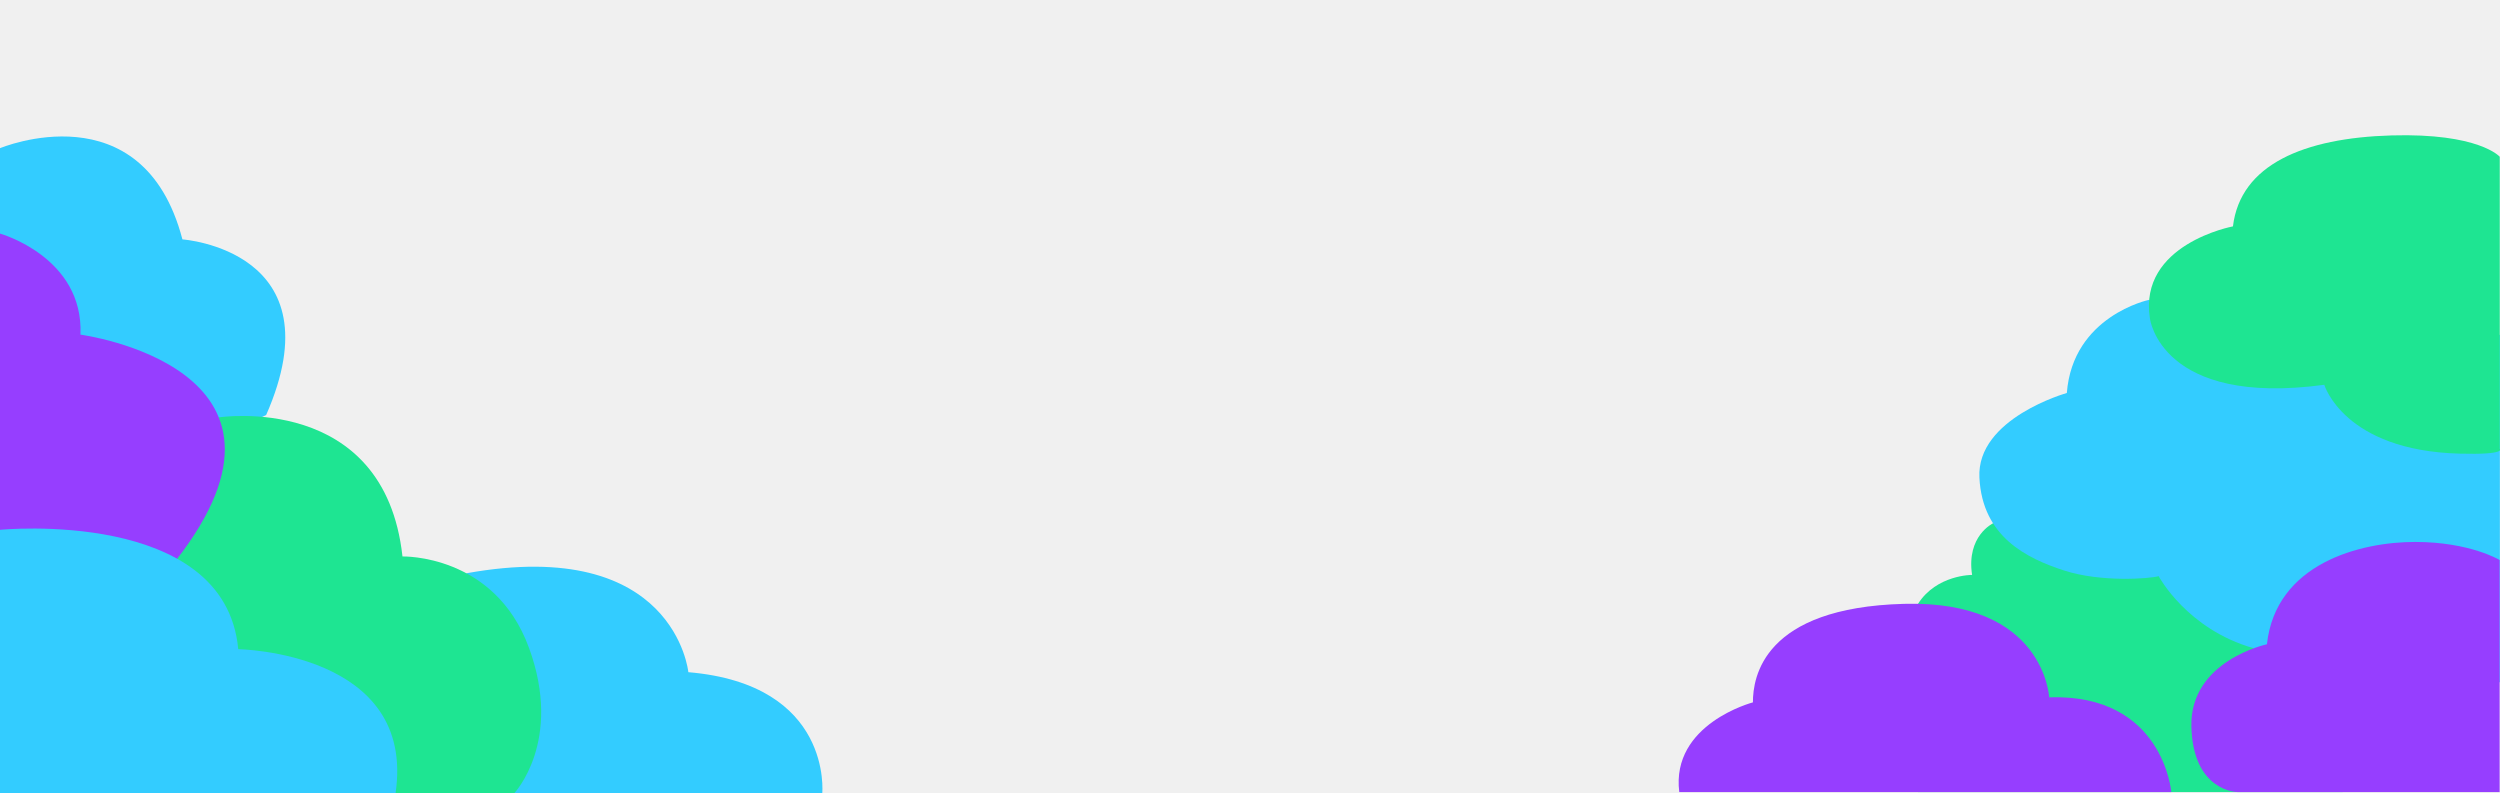
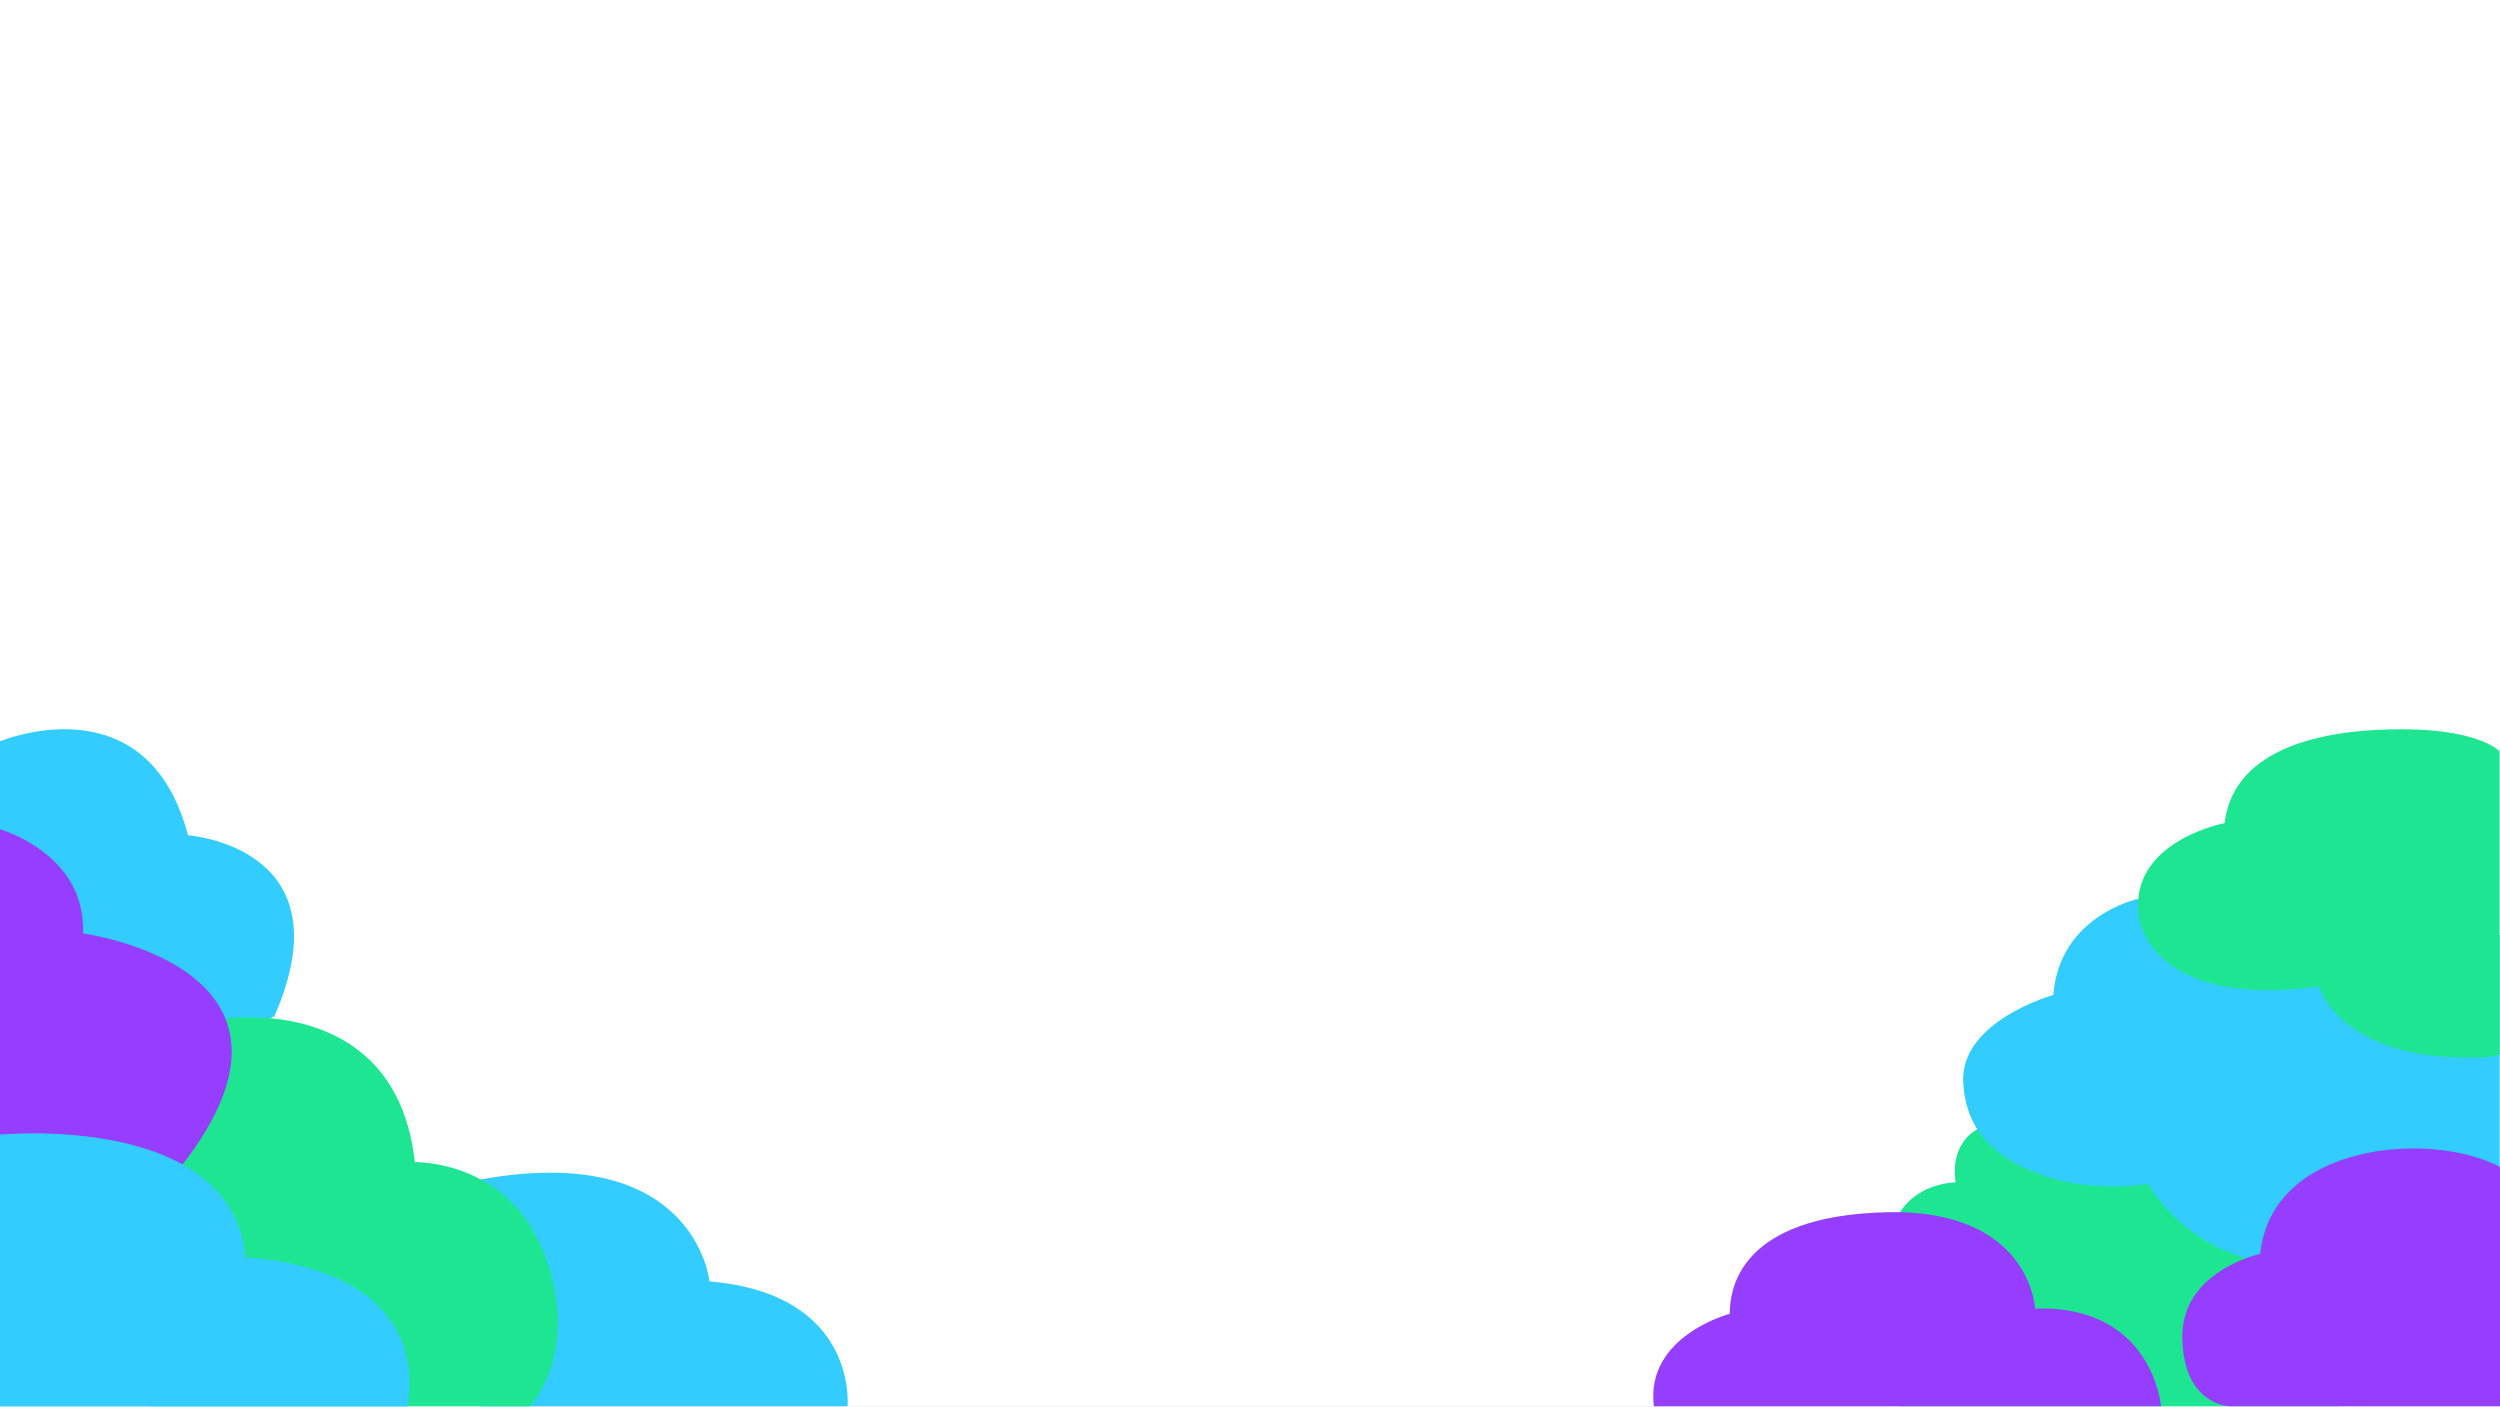
- <svg xmlns="http://www.w3.org/2000/svg" id="Calque_1" data-name="Calque 1" version="1.1" viewBox="0 0 1979 627">
+ <svg xmlns="http://www.w3.org/2000/svg" id="Calque_2" data-name="Calque 2" viewBox="0 0 1920 1080.12">
  <defs>
    <style>
      .cls-1 {
        fill: #1ee592;
      }

-       .cls-1, .cls-2, .cls-3 {
+       .cls-1, .cls-2, .cls-3, .cls-4 {
        stroke-width: 0px;
      }

      .cls-2 {
        fill: #963eff;
      }

      .cls-3 {
        fill: #3cf;
      }
+ 
+       .cls-4 {
+         fill: #fff;
+       }
    </style>
  </defs>
-   <g id="cloud_left" data-name="cloud left">
-     <path class="cls-3" d="M650.9,628s8.5-86.2-106-95.9c0,0-10.6-108.1-175.7-78.3v174.2h281.6Z" />
-     <path class="cls-3" d="M0,117.3s113.1-47.4,144.4,72.2c0,0,123.5,8.6,66.3,139l-97.8,46.9L0,381.4V117.3Z" />
-     <path class="cls-1" d="M173.2,330.4s131.1-20.2,145.4,110.1c0,0,72.8-2.1,100.1,72.2,27.3,74.3-11.7,115.3-11.7,115.3H116.3v-244.8l56.9-52.8Z" />
-     <path class="cls-2" d="M0,184.9s66.3,18.6,63.7,80c0,0,195.1,25.9,75.4,178.9L0,448.1V184.9Z" />
-     <path class="cls-3" d="M0,419.4s178.2-17.6,188.6,94.5c0,0,141.1,2.1,124.5,114.2H0v-208.7Z" />
-   </g>
-   <g id="cloud_right" data-name="cloud right">
-     <path class="cls-1" d="M1577.8,414.2s-21.4,9.9-16.7,40.9c0,0-28.1-.2-42.8,22.9v149h336.2v-199.3l-176-35.1-100.8,21.6h0Z" />
-     <path class="cls-3" d="M1701,237.4s-60.2,12.7-64.9,73.7c0,0-71.6,20-69.2,67,2.3,47,37.8,64,67,73.5,29.2,9.5,67.9,6.5,74.9,4.5,0,0,22.3,42,75.1,57l8.2,27h186.8v-275l-278-27.6h0Z" />
-     <path class="cls-1" d="M1978.7,124s-16.4-18.8-85.6-16.8-119.6,23-125.5,72c0,0-75.1,14-65.7,73,0,0,8.6,69.9,138,52.4,0,0,15.5,52.1,107.2,54.5,37.5,1,31.7-3.8,31.7-3.8V124h0Z" />
-     <path class="cls-2" d="M1978.7,443.3s-23.5-14.3-66.9-14.3-110.3,17-117.3,81c0,0-61,13-59.8,65,1.2,52,36.7,52,36.7,52h207.3v-183.6h0Z" />
-     <path class="cls-2" d="M1718.8,627s-6.4-78-96.7-75c0,0-3.5-77-114.9-74s-119.6,58-119.6,78c0,0-65,17-58.3,71h389.6Z" />
+   <g id="Calque_1-2" data-name="Calque 1">
+     <rect class="cls-4" width="1920" height="1080" />
+     <g id="cloud_left" data-name="cloud left">
+       <path class="cls-3" d="M650.9,1080.02s8.5-86.2-106-95.9c0,0-10.6-108.1-175.7-78.3v174.2h281.7Z" />
+       <path class="cls-3" d="M0,569.32s113.1-47.4,144.4,72.2c0,0,123.5,8.6,66.3,139l-97.8,46.9-112.9,6v-264.1Z" />
+       <path class="cls-1" d="M173.2,782.42s131.1-20.2,145.4,110.1c0,0,72.8-2.1,100.1,72.2,27.3,74.3-11.7,115.3-11.7,115.3H116.3v-244.8l56.9-52.8h0Z" />
+       <path class="cls-2" d="M0,636.92s66.3,18.6,63.7,80c0,0,195.1,25.9,75.4,178.9L0,900.12v-263.2Z" />
+       <path class="cls-3" d="M0,871.42s178.2-17.6,188.6,94.5c0,0,141.1,2.1,124.5,114.2H0v-208.7h0Z" />
+     </g>
+     <g id="cloud_right" data-name="cloud right">
+       <path class="cls-1" d="M1518.66,867.2s-21.4,9.9-16.7,40.9c0,0-28.1-.2-42.8,22.9v149h336.2v-199.3l-176-35.1-100.8,21.6h.1Z" />
+       <path class="cls-3" d="M1641.86,690.4s-60.2,12.7-64.9,73.7c0,0-71.6,20-69.2,67,2.3,47,37.8,64,67,73.5s67.9,6.5,74.9,4.5c0,0,22.3,42,75.1,57l8.2,27h186.8v-275l-278-27.6h0l.1-.1Z" />
+       <path class="cls-1" d="M1919.56,577s-16.4-18.8-85.6-16.8-119.6,23-125.5,72c0,0-75.1,14-65.7,73,0,0,8.6,69.9,138,52.4,0,0,15.5,52.1,107.2,54.5,37.5,1,31.7-3.8,31.7-3.8v-231.3h-.1Z" />
+       <path class="cls-2" d="M1920,896.3s-23.5-14.3-66.9-14.3-110.3,17-117.3,81c0,0-61,13-59.8,65s36.7,52,36.7,52h207.3v-183.6h0v-.1Z" />
+       <path class="cls-2" d="M1659.66,1080s-6.4-78-96.7-75c0,0-3.5-77-114.9-74s-119.6,58-119.6,78c0,0-65,17-58.3,71h389.6-.1Z" />
+     </g>
  </g>
</svg>
